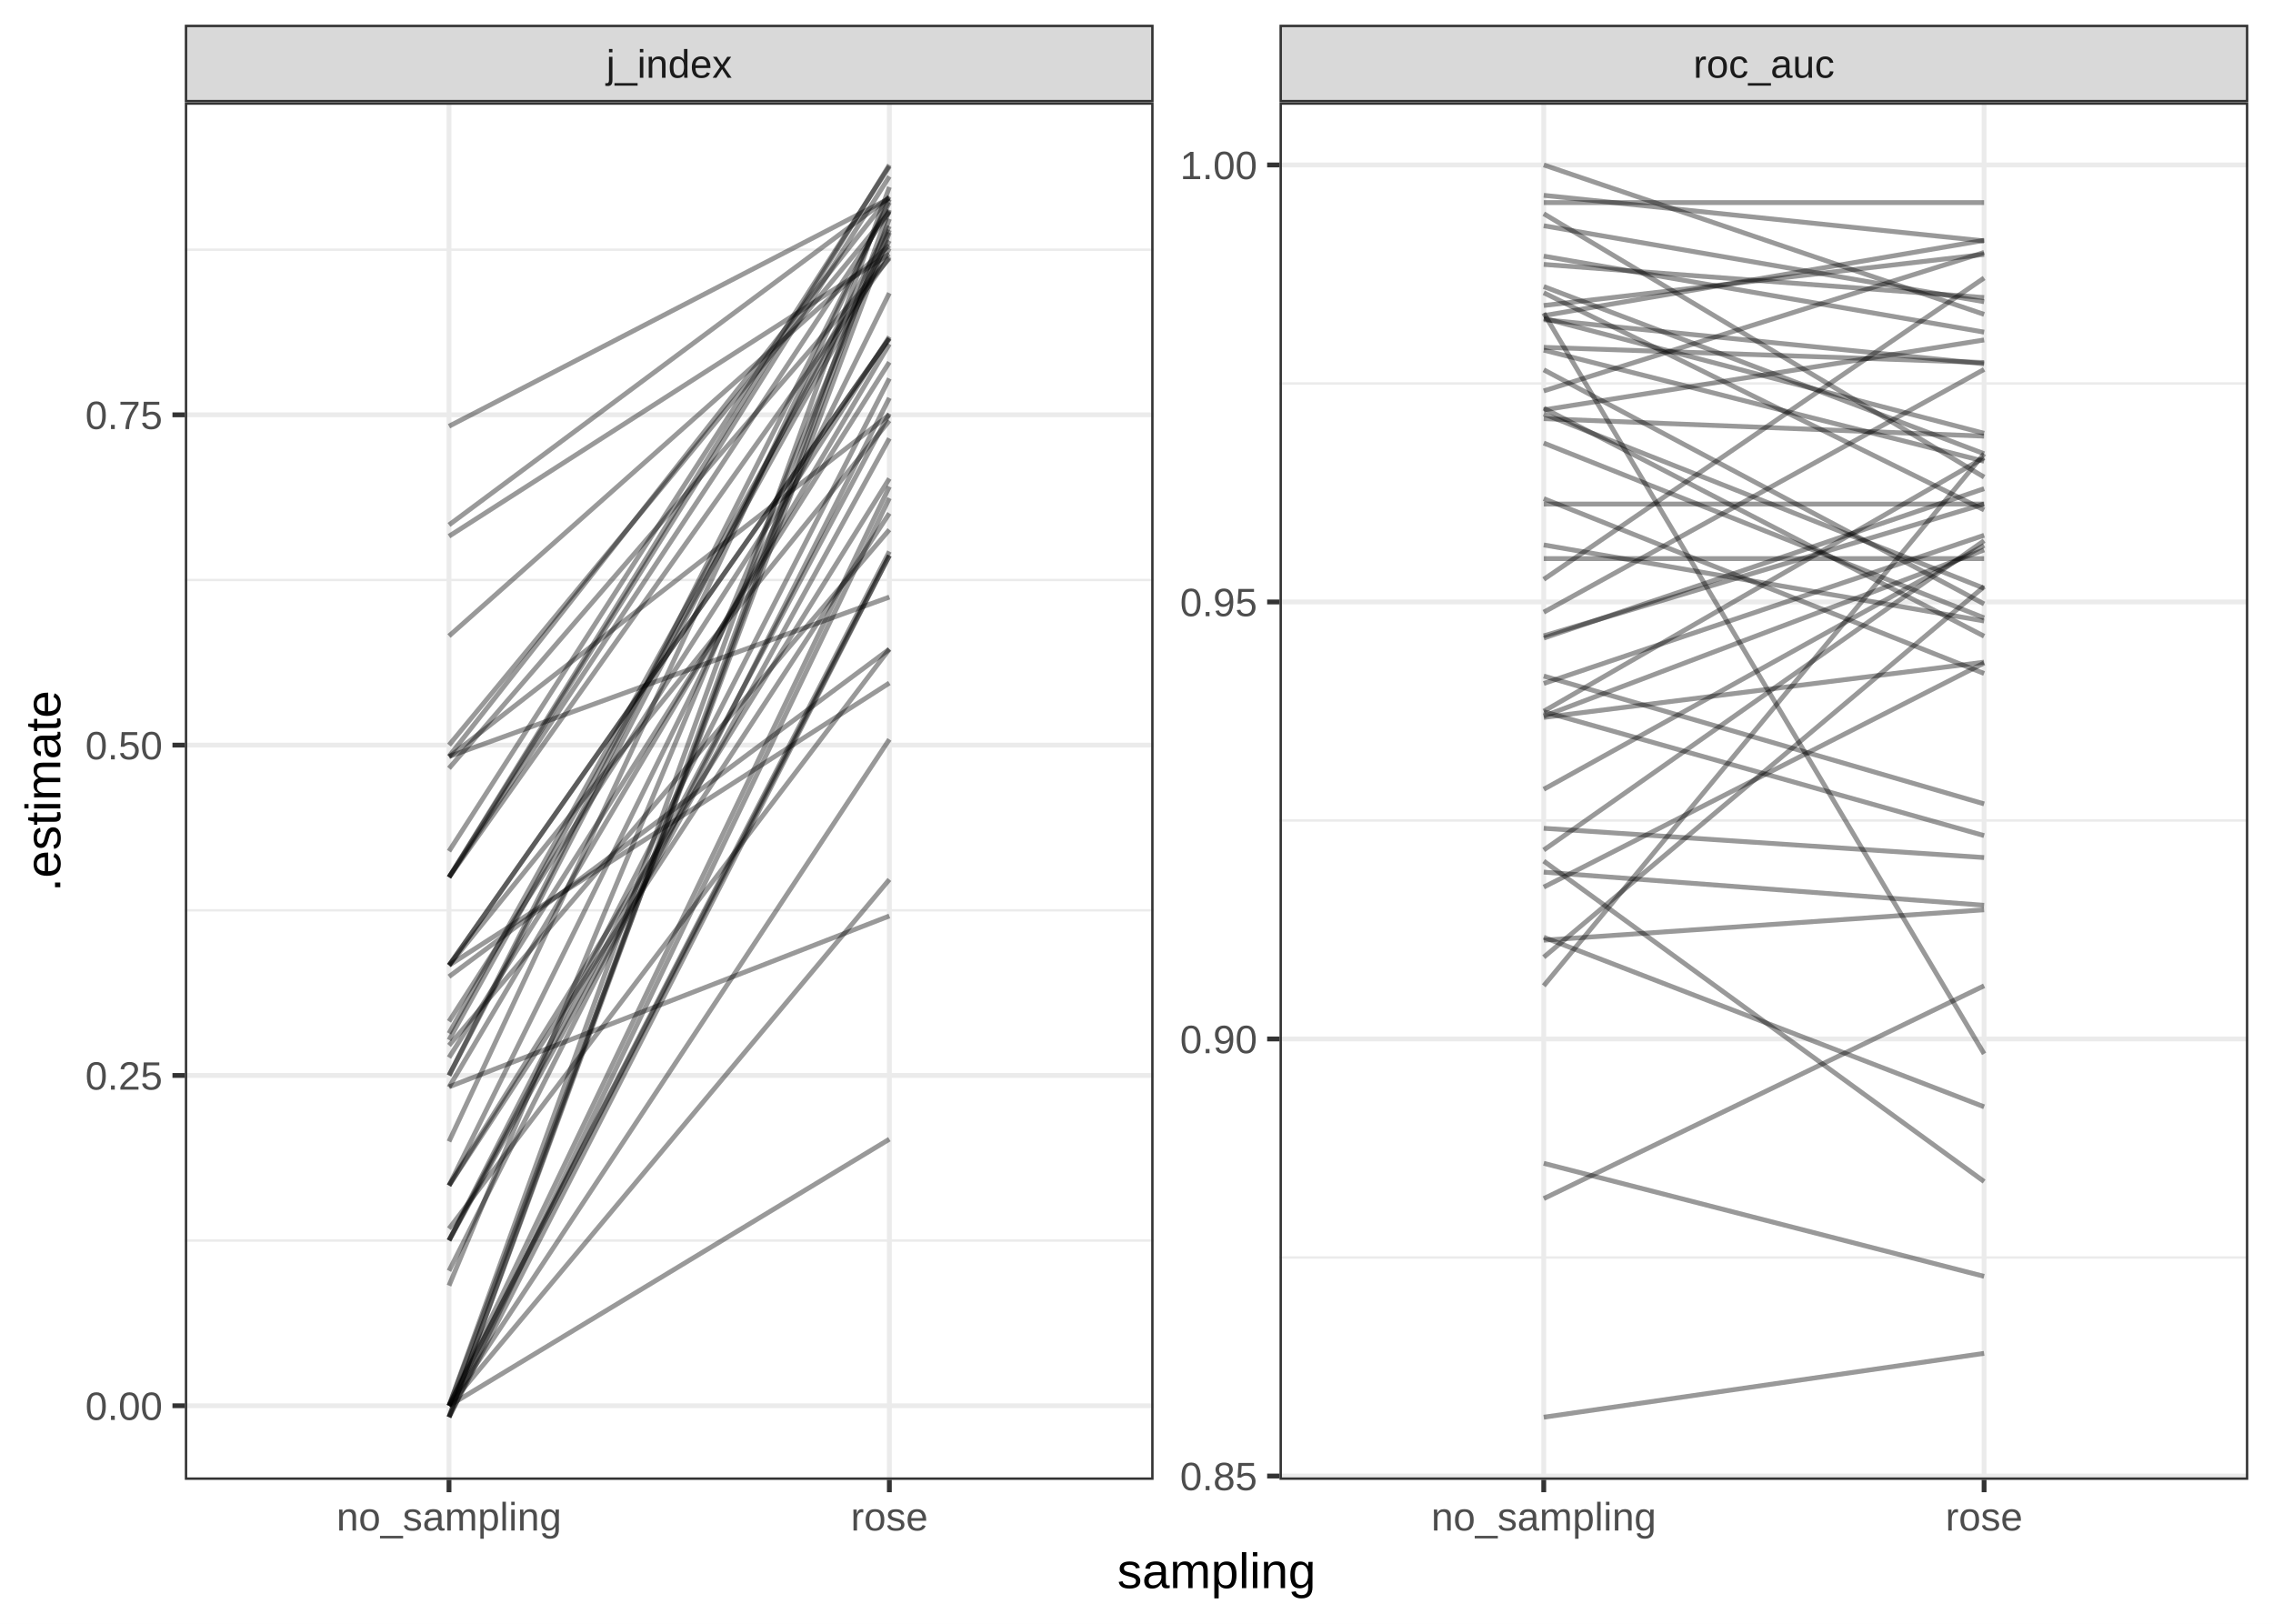
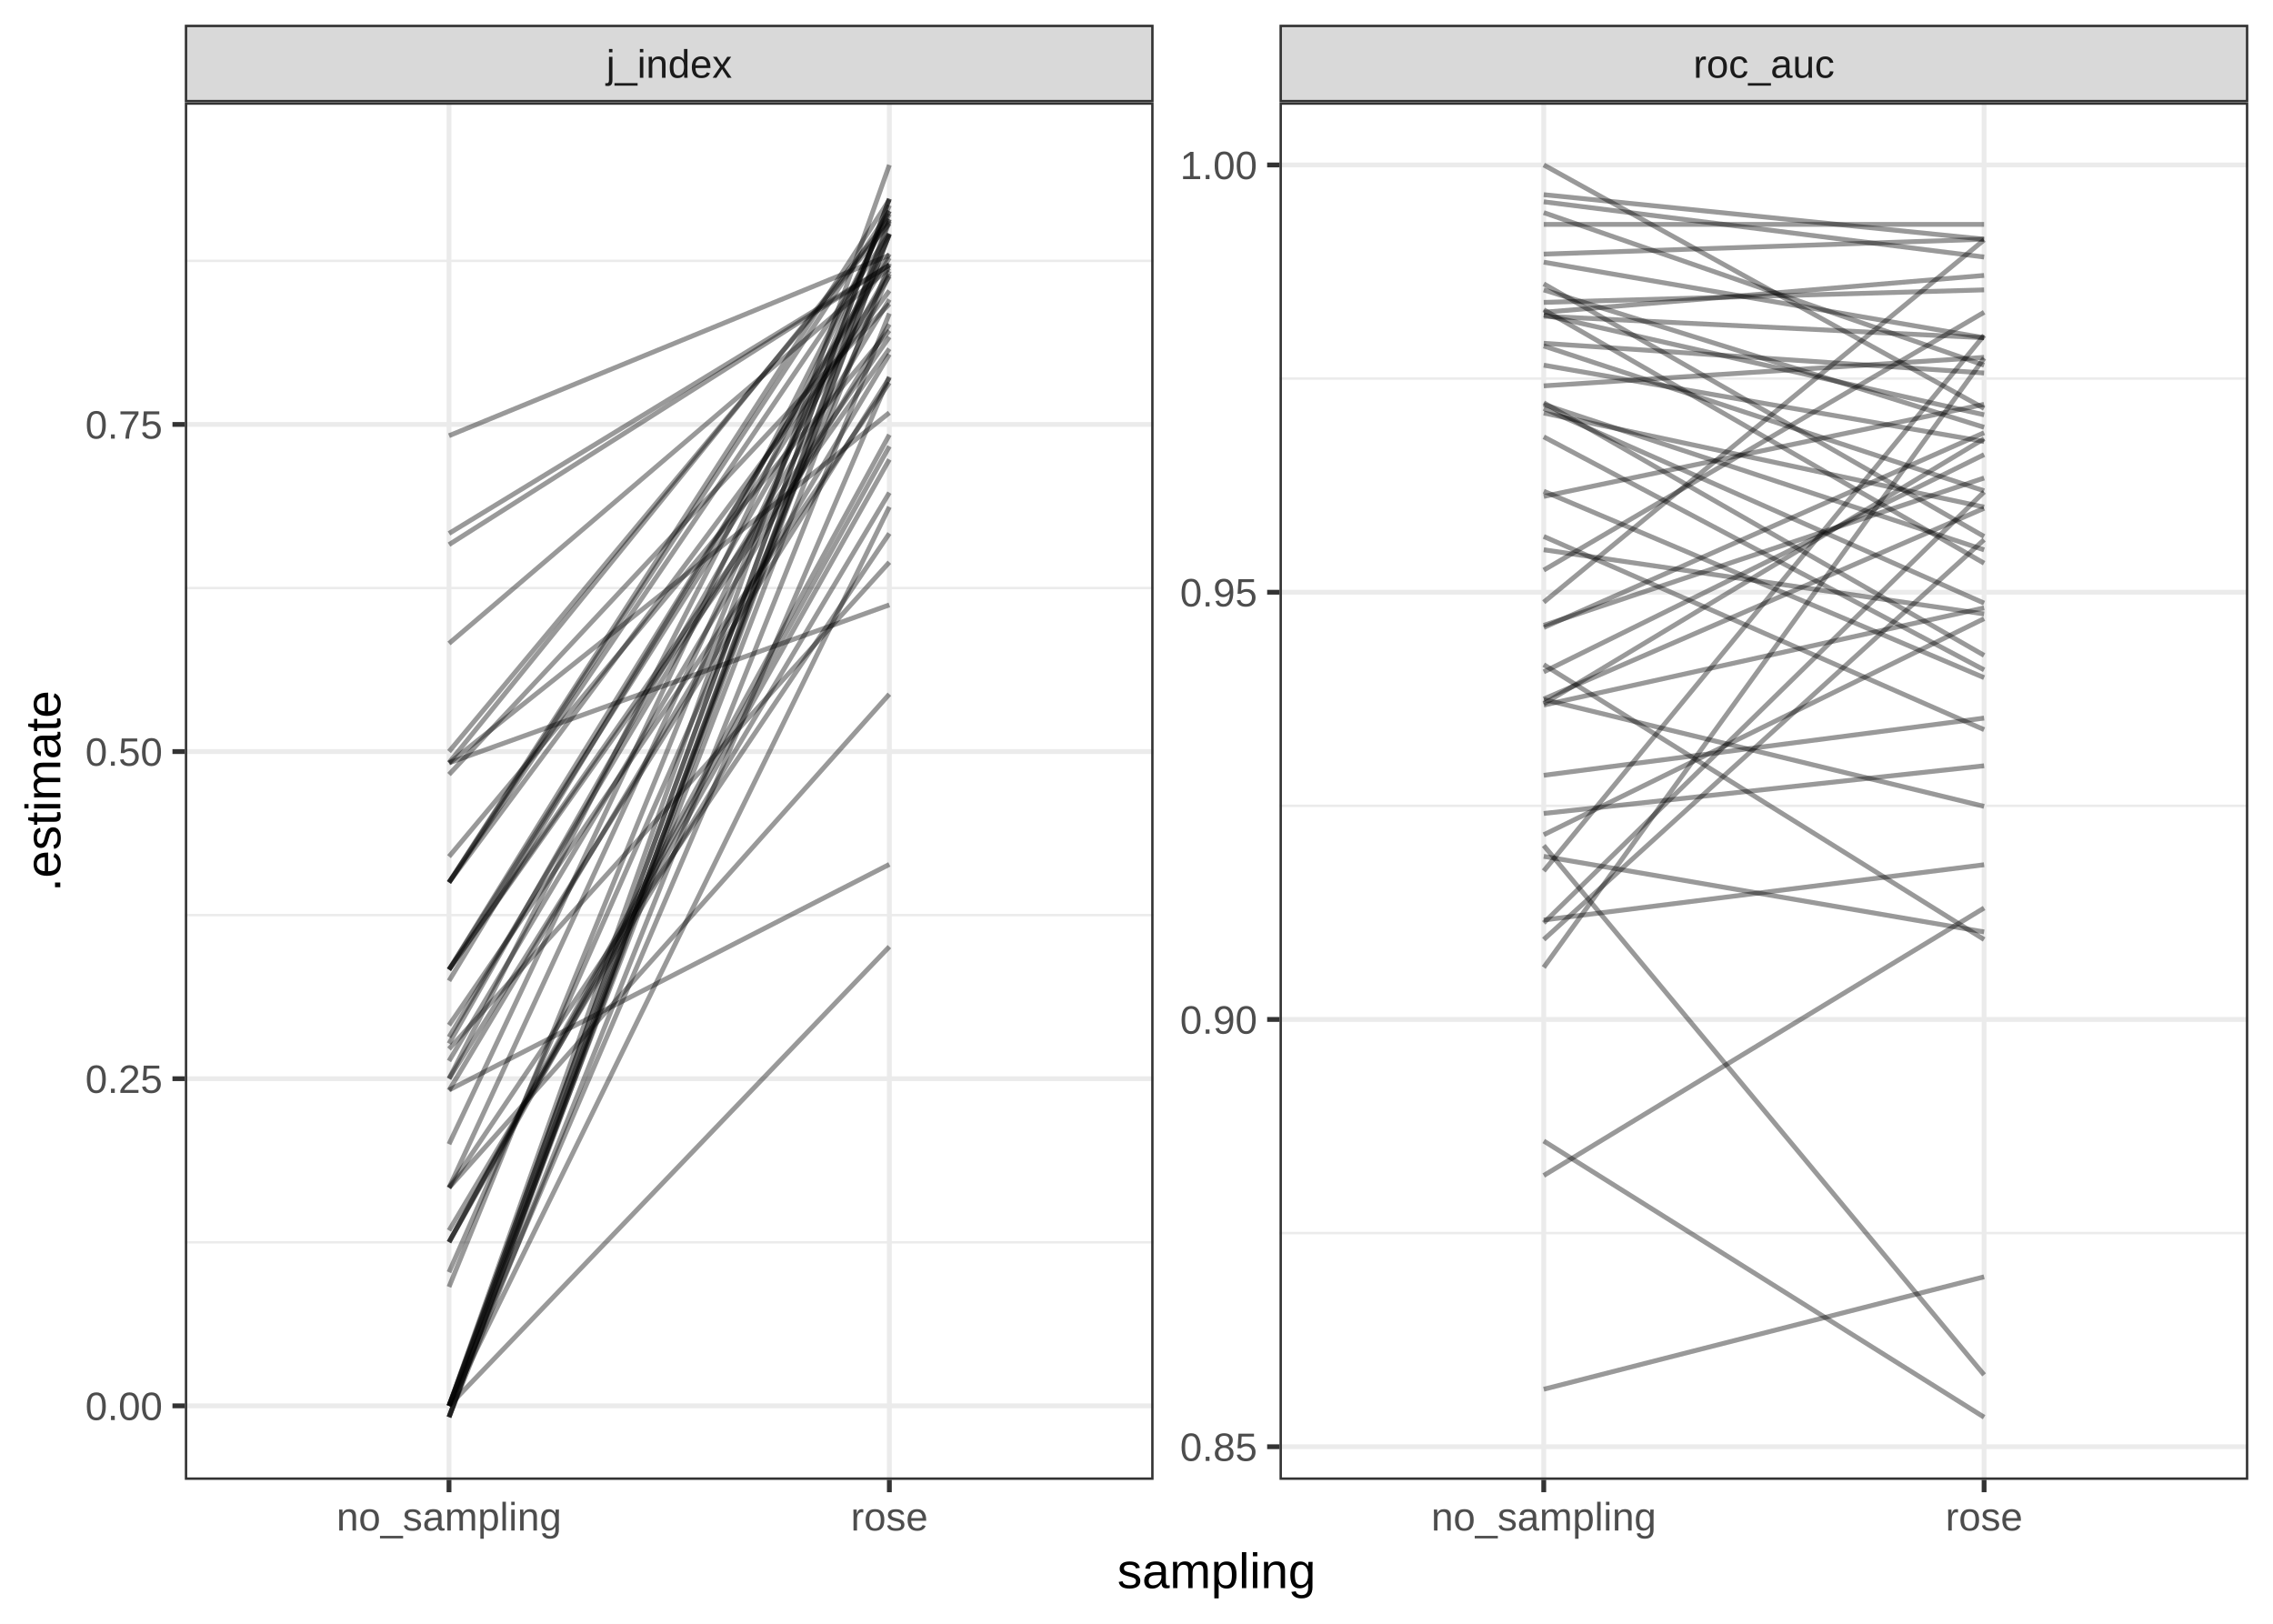
<svg xmlns="http://www.w3.org/2000/svg" class="svglite" width="504.00pt" height="360.00pt" viewBox="0 0 504.00 360.00">
  <defs>
    <style type="text/css">
    .svglite line, .svglite polyline, .svglite polygon, .svglite path, .svglite rect, .svglite circle {
      fill: none;
      stroke: #000000;
      stroke-linecap: round;
      stroke-linejoin: round;
      stroke-miterlimit: 10.00;
    }
    .svglite text {
      white-space: pre;
    }
  </style>
  </defs>
  <rect width="100%" height="100%" style="stroke: none; fill: none;" />
  <defs>
    <clipPath id="cpMC4wMHw1MDQuMDB8MC4wMHwzNjAuMDA=">
      <rect x="0.00" y="0.00" width="504.00" height="360.00" />
    </clipPath>
  </defs>
  <g clip-path="url(#cpMC4wMHw1MDQuMDB8MC4wMHwzNjAuMDA=)">
    <rect x="0.00" y="0.00" width="504.00" height="360.00" style="stroke-width: 1.07; stroke: #FFFFFF; fill: #FFFFFF;" />
  </g>
  <defs>
    <clipPath id="cpNDAuOTh8MjU1Ljc5fDIyLjY5fDMyOC4xMA==">
      <rect x="40.98" y="22.69" width="214.81" height="305.41" />
    </clipPath>
  </defs>
  <g clip-path="url(#cpNDAuOTh8MjU1Ljc5fDIyLjY5fDMyOC4xMA==)">
    <rect x="40.98" y="22.69" width="214.81" height="305.41" style="stroke-width: 1.07; stroke: none; fill: #FFFFFF;" />
-     <polyline points="40.98,275.05 255.79,275.05 " style="stroke-width: 0.53; stroke: #EBEBEB; stroke-linecap: butt;" />
-     <polyline points="40.98,201.82 255.79,201.82 " style="stroke-width: 0.53; stroke: #EBEBEB; stroke-linecap: butt;" />
-     <polyline points="40.98,128.59 255.79,128.59 " style="stroke-width: 0.53; stroke: #EBEBEB; stroke-linecap: butt;" />
-     <polyline points="40.98,55.36 255.79,55.36 " style="stroke-width: 0.53; stroke: #EBEBEB; stroke-linecap: butt;" />
-     <polyline points="40.98,311.67 255.79,311.67 " style="stroke-width: 1.07; stroke: #EBEBEB; stroke-linecap: butt;" />
-     <polyline points="40.98,238.44 255.79,238.44 " style="stroke-width: 1.07; stroke: #EBEBEB; stroke-linecap: butt;" />
-     <polyline points="40.98,165.20 255.79,165.20 " style="stroke-width: 1.07; stroke: #EBEBEB; stroke-linecap: butt;" />
-     <polyline points="40.98,91.97 255.79,91.97 " style="stroke-width: 1.07; stroke: #EBEBEB; stroke-linecap: butt;" />
+     <polyline points="40.98,275.43 255.79,275.43 " style="stroke-width: 0.53; stroke: #EBEBEB; stroke-linecap: butt;" />
+     <polyline points="40.98,202.89 255.79,202.89 " style="stroke-width: 0.53; stroke: #EBEBEB; stroke-linecap: butt;" />
+     <polyline points="40.98,130.36 255.79,130.36 " style="stroke-width: 0.53; stroke: #EBEBEB; stroke-linecap: butt;" />
+     <polyline points="40.98,57.83 255.79,57.83 " style="stroke-width: 0.53; stroke: #EBEBEB; stroke-linecap: butt;" />
+     <polyline points="40.98,311.69 255.79,311.69 " style="stroke-width: 1.07; stroke: #EBEBEB; stroke-linecap: butt;" />
+     <polyline points="40.98,239.16 255.79,239.16 " style="stroke-width: 1.07; stroke: #EBEBEB; stroke-linecap: butt;" />
+     <polyline points="40.98,166.63 255.79,166.63 " style="stroke-width: 1.07; stroke: #EBEBEB; stroke-linecap: butt;" />
+     <polyline points="40.98,94.10 255.79,94.10 " style="stroke-width: 1.07; stroke: #EBEBEB; stroke-linecap: butt;" />
    <polyline points="99.56,328.10 99.56,22.69 " style="stroke-width: 1.07; stroke: #EBEBEB; stroke-linecap: butt;" />
    <polyline points="197.20,328.10 197.20,22.69 " style="stroke-width: 1.07; stroke: #EBEBEB; stroke-linecap: butt;" />
-     <polyline points="99.56,118.89 197.20,56.30 " style="stroke-width: 1.07; stroke: #000000; stroke-opacity: 0.40; stroke-linecap: butt;" />
-     <polyline points="99.56,188.72 197.20,36.89 " style="stroke-width: 1.07; stroke: #000000; stroke-opacity: 0.40; stroke-linecap: butt;" />
-     <polyline points="99.56,311.67 197.20,107.89 " style="stroke-width: 1.07; stroke: #000000; stroke-opacity: 0.40; stroke-linecap: butt;" />
-     <polyline points="99.56,314.19 197.20,46.52 " style="stroke-width: 1.07; stroke: #000000; stroke-opacity: 0.40; stroke-linecap: butt;" />
-     <polyline points="99.56,216.53 197.20,143.92 " style="stroke-width: 1.07; stroke: #000000; stroke-opacity: 0.40; stroke-linecap: butt;" />
-     <polyline points="99.56,170.34 197.20,57.28 " style="stroke-width: 1.07; stroke: #000000; stroke-opacity: 0.40; stroke-linecap: butt;" />
-     <polyline points="99.56,311.67 197.20,51.57 " style="stroke-width: 1.07; stroke: #000000; stroke-opacity: 0.40; stroke-linecap: butt;" />
-     <polyline points="99.56,240.96 197.20,203.08 " style="stroke-width: 1.07; stroke: #000000; stroke-opacity: 0.40; stroke-linecap: butt;" />
-     <polyline points="99.56,311.67 197.20,194.99 " style="stroke-width: 1.07; stroke: #000000; stroke-opacity: 0.40; stroke-linecap: butt;" />
-     <polyline points="99.56,94.50 197.20,43.99 " style="stroke-width: 1.07; stroke: #000000; stroke-opacity: 0.40; stroke-linecap: butt;" />
-     <polyline points="99.56,194.50 197.20,36.57 " style="stroke-width: 1.07; stroke: #000000; stroke-opacity: 0.40; stroke-linecap: butt;" />
-     <polyline points="99.56,262.85 197.20,106.10 " style="stroke-width: 1.07; stroke: #000000; stroke-opacity: 0.40; stroke-linecap: butt;" />
-     <polyline points="99.56,167.69 197.20,43.56 " style="stroke-width: 1.07; stroke: #000000; stroke-opacity: 0.40; stroke-linecap: butt;" />
-     <polyline points="99.56,194.50 197.20,46.76 " style="stroke-width: 1.07; stroke: #000000; stroke-opacity: 0.40; stroke-linecap: butt;" />
-     <polyline points="99.56,275.00 197.20,91.69 " style="stroke-width: 1.07; stroke: #000000; stroke-opacity: 0.40; stroke-linecap: butt;" />
-     <polyline points="99.56,234.47 197.20,80.31 " style="stroke-width: 1.07; stroke: #000000; stroke-opacity: 0.40; stroke-linecap: butt;" />
-     <polyline points="99.56,311.67 197.20,123.17 " style="stroke-width: 1.07; stroke: #000000; stroke-opacity: 0.40; stroke-linecap: butt;" />
-     <polyline points="99.56,214.02 197.20,75.04 " style="stroke-width: 1.07; stroke: #000000; stroke-opacity: 0.40; stroke-linecap: butt;" />
-     <polyline points="99.56,311.67 197.20,122.27 " style="stroke-width: 1.07; stroke: #000000; stroke-opacity: 0.40; stroke-linecap: butt;" />
-     <polyline points="99.56,238.44 197.20,44.89 " style="stroke-width: 1.07; stroke: #000000; stroke-opacity: 0.40; stroke-linecap: butt;" />
-     <polyline points="99.56,311.67 197.20,41.47 " style="stroke-width: 1.07; stroke: #000000; stroke-opacity: 0.40; stroke-linecap: butt;" />
-     <polyline points="99.56,311.67 197.20,163.93 " style="stroke-width: 1.07; stroke: #000000; stroke-opacity: 0.40; stroke-linecap: butt;" />
-     <polyline points="99.56,214.02 197.20,151.43 " style="stroke-width: 1.07; stroke: #000000; stroke-opacity: 0.40; stroke-linecap: butt;" />
-     <polyline points="99.56,167.82 197.20,91.97 " style="stroke-width: 1.07; stroke: #000000; stroke-opacity: 0.40; stroke-linecap: butt;" />
-     <polyline points="99.56,275.00 197.20,83.92 " style="stroke-width: 1.07; stroke: #000000; stroke-opacity: 0.40; stroke-linecap: butt;" />
-     <polyline points="99.56,116.38 197.20,43.78 " style="stroke-width: 1.07; stroke: #000000; stroke-opacity: 0.40; stroke-linecap: butt;" />
-     <polyline points="99.56,194.50 197.20,39.12 " style="stroke-width: 1.07; stroke: #000000; stroke-opacity: 0.40; stroke-linecap: butt;" />
-     <polyline points="99.56,194.50 197.20,56.95 " style="stroke-width: 1.07; stroke: #000000; stroke-opacity: 0.40; stroke-linecap: butt;" />
-     <polyline points="99.56,262.85 197.20,64.99 " style="stroke-width: 1.07; stroke: #000000; stroke-opacity: 0.40; stroke-linecap: butt;" />
-     <polyline points="99.56,165.20 197.20,47.01 " style="stroke-width: 1.07; stroke: #000000; stroke-opacity: 0.40; stroke-linecap: butt;" />
-     <polyline points="99.56,311.67 197.20,252.57 " style="stroke-width: 1.07; stroke: #000000; stroke-opacity: 0.40; stroke-linecap: butt;" />
-     <polyline points="99.56,229.11 197.20,53.36 " style="stroke-width: 1.07; stroke: #000000; stroke-opacity: 0.40; stroke-linecap: butt;" />
-     <polyline points="99.56,281.76 197.20,88.23 " style="stroke-width: 1.07; stroke: #000000; stroke-opacity: 0.40; stroke-linecap: butt;" />
-     <polyline points="99.56,231.78 197.20,117.44 " style="stroke-width: 1.07; stroke: #000000; stroke-opacity: 0.40; stroke-linecap: butt;" />
-     <polyline points="99.56,262.85 197.20,113.81 " style="stroke-width: 1.07; stroke: #000000; stroke-opacity: 0.40; stroke-linecap: butt;" />
-     <polyline points="99.56,214.02 197.20,75.04 " style="stroke-width: 1.07; stroke: #000000; stroke-opacity: 0.40; stroke-linecap: butt;" />
-     <polyline points="99.56,214.02 197.20,93.26 " style="stroke-width: 1.07; stroke: #000000; stroke-opacity: 0.40; stroke-linecap: butt;" />
-     <polyline points="99.56,285.04 197.20,50.99 " style="stroke-width: 1.07; stroke: #000000; stroke-opacity: 0.40; stroke-linecap: butt;" />
-     <polyline points="99.56,167.73 197.20,132.38 " style="stroke-width: 1.07; stroke: #000000; stroke-opacity: 0.40; stroke-linecap: butt;" />
-     <polyline points="99.56,272.41 197.20,143.91 " style="stroke-width: 1.07; stroke: #000000; stroke-opacity: 0.40; stroke-linecap: butt;" />
-     <polyline points="99.56,238.44 197.20,50.13 " style="stroke-width: 1.07; stroke: #000000; stroke-opacity: 0.40; stroke-linecap: butt;" />
-     <polyline points="99.56,314.21 197.20,110.44 " style="stroke-width: 1.07; stroke: #000000; stroke-opacity: 0.40; stroke-linecap: butt;" />
-     <polyline points="99.56,314.15 197.20,48.53 " style="stroke-width: 1.07; stroke: #000000; stroke-opacity: 0.40; stroke-linecap: butt;" />
-     <polyline points="99.56,275.05 197.20,97.20 " style="stroke-width: 1.07; stroke: #000000; stroke-opacity: 0.40; stroke-linecap: butt;" />
-     <polyline points="99.56,230.57 197.20,55.03 " style="stroke-width: 1.07; stroke: #000000; stroke-opacity: 0.40; stroke-linecap: butt;" />
-     <polyline points="99.56,314.21 197.20,123.18 " style="stroke-width: 1.07; stroke: #000000; stroke-opacity: 0.40; stroke-linecap: butt;" />
-     <polyline points="99.56,141.01 197.20,54.40 " style="stroke-width: 1.07; stroke: #000000; stroke-opacity: 0.40; stroke-linecap: butt;" />
-     <polyline points="99.56,226.45 197.20,74.66 " style="stroke-width: 1.07; stroke: #000000; stroke-opacity: 0.40; stroke-linecap: butt;" />
-     <polyline points="99.56,241.05 197.20,76.28 " style="stroke-width: 1.07; stroke: #000000; stroke-opacity: 0.40; stroke-linecap: butt;" />
-     <polyline points="99.56,253.08 197.20,44.21 " style="stroke-width: 1.07; stroke: #000000; stroke-opacity: 0.40; stroke-linecap: butt;" />
+     <polyline points="99.56,120.75 197.20,58.76 " style="stroke-width: 1.07; stroke: #000000; stroke-opacity: 0.40; stroke-linecap: butt;" />
+     <polyline points="99.56,189.92 197.20,73.28 " style="stroke-width: 1.07; stroke: #000000; stroke-opacity: 0.40; stroke-linecap: butt;" />
+     <polyline points="99.56,311.69 197.20,51.84 " style="stroke-width: 1.07; stroke: #000000; stroke-opacity: 0.40; stroke-linecap: butt;" />
+     <polyline points="99.56,314.19 197.20,49.08 " style="stroke-width: 1.07; stroke: #000000; stroke-opacity: 0.40; stroke-linecap: butt;" />
+     <polyline points="99.56,217.46 197.20,56.28 " style="stroke-width: 1.07; stroke: #000000; stroke-opacity: 0.40; stroke-linecap: butt;" />
+     <polyline points="99.56,171.72 197.20,67.37 " style="stroke-width: 1.07; stroke: #000000; stroke-opacity: 0.40; stroke-linecap: butt;" />
+     <polyline points="99.56,311.69 197.20,44.07 " style="stroke-width: 1.07; stroke: #000000; stroke-opacity: 0.40; stroke-linecap: butt;" />
+     <polyline points="99.56,241.66 197.20,191.64 " style="stroke-width: 1.07; stroke: #000000; stroke-opacity: 0.40; stroke-linecap: butt;" />
+     <polyline points="99.56,311.69 197.20,58.44 " style="stroke-width: 1.07; stroke: #000000; stroke-opacity: 0.40; stroke-linecap: butt;" />
+     <polyline points="99.56,96.60 197.20,56.58 " style="stroke-width: 1.07; stroke: #000000; stroke-opacity: 0.40; stroke-linecap: butt;" />
+     <polyline points="99.56,195.64 197.20,46.79 " style="stroke-width: 1.07; stroke: #000000; stroke-opacity: 0.40; stroke-linecap: butt;" />
+     <polyline points="99.56,263.34 197.20,118.27 " style="stroke-width: 1.07; stroke: #000000; stroke-opacity: 0.40; stroke-linecap: butt;" />
+     <polyline points="99.56,169.09 197.20,48.61 " style="stroke-width: 1.07; stroke: #000000; stroke-opacity: 0.40; stroke-linecap: butt;" />
+     <polyline points="99.56,195.64 197.20,51.84 " style="stroke-width: 1.07; stroke: #000000; stroke-opacity: 0.40; stroke-linecap: butt;" />
+     <polyline points="99.56,275.38 197.20,98.96 " style="stroke-width: 1.07; stroke: #000000; stroke-opacity: 0.40; stroke-linecap: butt;" />
+     <polyline points="99.56,235.23 197.20,71.89 " style="stroke-width: 1.07; stroke: #000000; stroke-opacity: 0.40; stroke-linecap: butt;" />
+     <polyline points="99.56,311.69 197.20,83.55 " style="stroke-width: 1.07; stroke: #000000; stroke-opacity: 0.40; stroke-linecap: butt;" />
+     <polyline points="99.56,214.98 197.20,77.32 " style="stroke-width: 1.07; stroke: #000000; stroke-opacity: 0.40; stroke-linecap: butt;" />
+     <polyline points="99.56,311.69 197.20,44.07 " style="stroke-width: 1.07; stroke: #000000; stroke-opacity: 0.40; stroke-linecap: butt;" />
+     <polyline points="99.56,239.16 197.20,83.73 " style="stroke-width: 1.07; stroke: #000000; stroke-opacity: 0.40; stroke-linecap: butt;" />
+     <polyline points="99.56,311.69 197.20,36.57 " style="stroke-width: 1.07; stroke: #000000; stroke-opacity: 0.40; stroke-linecap: butt;" />
+     <polyline points="99.56,311.69 197.20,112.39 " style="stroke-width: 1.07; stroke: #000000; stroke-opacity: 0.40; stroke-linecap: butt;" />
+     <polyline points="99.56,214.98 197.20,61.24 " style="stroke-width: 1.07; stroke: #000000; stroke-opacity: 0.40; stroke-linecap: butt;" />
+     <polyline points="99.56,169.22 197.20,91.51 " style="stroke-width: 1.07; stroke: #000000; stroke-opacity: 0.40; stroke-linecap: butt;" />
+     <polyline points="99.56,275.38 197.20,96.39 " style="stroke-width: 1.07; stroke: #000000; stroke-opacity: 0.40; stroke-linecap: butt;" />
+     <polyline points="99.56,118.27 197.20,58.76 " style="stroke-width: 1.07; stroke: #000000; stroke-opacity: 0.40; stroke-linecap: butt;" />
+     <polyline points="99.56,195.64 197.20,44.27 " style="stroke-width: 1.07; stroke: #000000; stroke-opacity: 0.40; stroke-linecap: butt;" />
+     <polyline points="99.56,195.64 197.20,64.45 " style="stroke-width: 1.07; stroke: #000000; stroke-opacity: 0.40; stroke-linecap: butt;" />
+     <polyline points="99.56,263.34 197.20,52.10 " style="stroke-width: 1.07; stroke: #000000; stroke-opacity: 0.40; stroke-linecap: butt;" />
+     <polyline points="99.56,166.63 197.20,49.56 " style="stroke-width: 1.07; stroke: #000000; stroke-opacity: 0.40; stroke-linecap: butt;" />
+     <polyline points="99.56,311.69 197.20,209.89 " style="stroke-width: 1.07; stroke: #000000; stroke-opacity: 0.40; stroke-linecap: butt;" />
+     <polyline points="99.56,229.93 197.20,66.40 " style="stroke-width: 1.07; stroke: #000000; stroke-opacity: 0.40; stroke-linecap: butt;" />
+     <polyline points="99.56,282.07 197.20,60.77 " style="stroke-width: 1.07; stroke: #000000; stroke-opacity: 0.40; stroke-linecap: butt;" />
+     <polyline points="99.56,232.57 197.20,124.65 " style="stroke-width: 1.07; stroke: #000000; stroke-opacity: 0.40; stroke-linecap: butt;" />
+     <polyline points="99.56,263.34 197.20,153.90 " style="stroke-width: 1.07; stroke: #000000; stroke-opacity: 0.40; stroke-linecap: butt;" />
+     <polyline points="99.56,214.98 197.20,74.71 " style="stroke-width: 1.07; stroke: #000000; stroke-opacity: 0.40; stroke-linecap: butt;" />
+     <polyline points="99.56,214.98 197.20,57.19 " style="stroke-width: 1.07; stroke: #000000; stroke-opacity: 0.40; stroke-linecap: butt;" />
+     <polyline points="99.56,285.32 197.20,45.52 " style="stroke-width: 1.07; stroke: #000000; stroke-opacity: 0.40; stroke-linecap: butt;" />
+     <polyline points="99.56,169.13 197.20,134.11 " style="stroke-width: 1.07; stroke: #000000; stroke-opacity: 0.40; stroke-linecap: butt;" />
+     <polyline points="99.56,272.81 197.20,109.23 " style="stroke-width: 1.07; stroke: #000000; stroke-opacity: 0.40; stroke-linecap: butt;" />
+     <polyline points="99.56,239.16 197.20,47.47 " style="stroke-width: 1.07; stroke: #000000; stroke-opacity: 0.40; stroke-linecap: butt;" />
+     <polyline points="99.56,314.21 197.20,51.84 " style="stroke-width: 1.07; stroke: #000000; stroke-opacity: 0.40; stroke-linecap: butt;" />
+     <polyline points="99.56,314.15 197.20,48.61 " style="stroke-width: 1.07; stroke: #000000; stroke-opacity: 0.40; stroke-linecap: butt;" />
+     <polyline points="99.56,275.43 197.20,101.87 " style="stroke-width: 1.07; stroke: #000000; stroke-opacity: 0.40; stroke-linecap: butt;" />
+     <polyline points="99.56,231.37 197.20,60.08 " style="stroke-width: 1.07; stroke: #000000; stroke-opacity: 0.40; stroke-linecap: butt;" />
+     <polyline points="99.56,314.21 197.20,69.50 " style="stroke-width: 1.07; stroke: #000000; stroke-opacity: 0.40; stroke-linecap: butt;" />
+     <polyline points="99.56,142.66 197.20,59.41 " style="stroke-width: 1.07; stroke: #000000; stroke-opacity: 0.40; stroke-linecap: butt;" />
+     <polyline points="99.56,227.29 197.20,84.86 " style="stroke-width: 1.07; stroke: #000000; stroke-opacity: 0.40; stroke-linecap: butt;" />
+     <polyline points="99.56,241.75 197.20,78.55 " style="stroke-width: 1.07; stroke: #000000; stroke-opacity: 0.40; stroke-linecap: butt;" />
+     <polyline points="99.56,253.67 197.20,46.79 " style="stroke-width: 1.07; stroke: #000000; stroke-opacity: 0.40; stroke-linecap: butt;" />
    <rect x="40.98" y="22.69" width="214.81" height="305.41" style="stroke-width: 1.07; stroke: #333333;" />
  </g>
  <g clip-path="url(#cpMC4wMHw1MDQuMDB8MC4wMHwzNjAuMDA=)">
</g>
  <defs>
    <clipPath id="cpMjgzLjcxfDQ5OC41MnwyMi42OXwzMjguMTA=">
      <rect x="283.71" y="22.69" width="214.81" height="305.41" />
    </clipPath>
  </defs>
  <g clip-path="url(#cpMjgzLjcxfDQ5OC41MnwyMi42OXwzMjguMTA=)">
    <rect x="283.71" y="22.69" width="214.81" height="305.41" style="stroke-width: 1.07; stroke: none; fill: #FFFFFF;" />
-     <polyline points="283.71,278.80 498.52,278.80 " style="stroke-width: 0.53; stroke: #EBEBEB; stroke-linecap: butt;" />
-     <polyline points="283.71,181.91 498.52,181.91 " style="stroke-width: 0.53; stroke: #EBEBEB; stroke-linecap: butt;" />
-     <polyline points="283.71,85.02 498.52,85.02 " style="stroke-width: 0.53; stroke: #EBEBEB; stroke-linecap: butt;" />
-     <polyline points="283.71,327.25 498.52,327.25 " style="stroke-width: 1.07; stroke: #EBEBEB; stroke-linecap: butt;" />
-     <polyline points="283.71,230.35 498.52,230.35 " style="stroke-width: 1.07; stroke: #EBEBEB; stroke-linecap: butt;" />
-     <polyline points="283.71,133.46 498.52,133.46 " style="stroke-width: 1.07; stroke: #EBEBEB; stroke-linecap: butt;" />
+     <polyline points="283.71,273.38 498.52,273.38 " style="stroke-width: 0.53; stroke: #EBEBEB; stroke-linecap: butt;" />
+     <polyline points="283.71,178.66 498.52,178.66 " style="stroke-width: 0.53; stroke: #EBEBEB; stroke-linecap: butt;" />
+     <polyline points="283.71,83.93 498.52,83.93 " style="stroke-width: 0.53; stroke: #EBEBEB; stroke-linecap: butt;" />
+     <polyline points="283.71,320.75 498.52,320.75 " style="stroke-width: 1.07; stroke: #EBEBEB; stroke-linecap: butt;" />
+     <polyline points="283.71,226.02 498.52,226.02 " style="stroke-width: 1.07; stroke: #EBEBEB; stroke-linecap: butt;" />
+     <polyline points="283.71,131.30 498.52,131.30 " style="stroke-width: 1.07; stroke: #EBEBEB; stroke-linecap: butt;" />
    <polyline points="283.71,36.57 498.52,36.57 " style="stroke-width: 1.07; stroke: #EBEBEB; stroke-linecap: butt;" />
    <polyline points="342.30,328.10 342.30,22.69 " style="stroke-width: 1.07; stroke: #EBEBEB; stroke-linecap: butt;" />
    <polyline points="439.94,328.10 439.94,22.69 " style="stroke-width: 1.07; stroke: #EBEBEB; stroke-linecap: butt;" />
-     <polyline points="342.30,91.78 439.94,130.43 " style="stroke-width: 1.07; stroke: #000000; stroke-opacity: 0.40; stroke-linecap: butt;" />
-     <polyline points="342.30,58.62 439.94,65.97 " style="stroke-width: 1.07; stroke: #000000; stroke-opacity: 0.40; stroke-linecap: butt;" />
-     <polyline points="342.30,90.49 439.94,141.05 " style="stroke-width: 1.07; stroke: #000000; stroke-opacity: 0.40; stroke-linecap: butt;" />
-     <polyline points="342.30,140.98 439.94,111.75 " style="stroke-width: 1.07; stroke: #000000; stroke-opacity: 0.40; stroke-linecap: butt;" />
-     <polyline points="342.30,141.47 439.94,108.34 " style="stroke-width: 1.07; stroke: #000000; stroke-opacity: 0.40; stroke-linecap: butt;" />
-     <polyline points="342.30,135.73 439.94,81.90 " style="stroke-width: 1.07; stroke: #000000; stroke-opacity: 0.40; stroke-linecap: butt;" />
-     <polyline points="342.30,128.45 439.94,61.63 " style="stroke-width: 1.07; stroke: #000000; stroke-opacity: 0.40; stroke-linecap: butt;" />
-     <polyline points="342.30,207.80 439.94,245.39 " style="stroke-width: 1.07; stroke: #000000; stroke-opacity: 0.40; stroke-linecap: butt;" />
-     <polyline points="342.30,69.42 439.94,233.64 " style="stroke-width: 1.07; stroke: #000000; stroke-opacity: 0.40; stroke-linecap: butt;" />
-     <polyline points="342.30,44.92 439.94,44.92 " style="stroke-width: 1.07; stroke: #000000; stroke-opacity: 0.40; stroke-linecap: butt;" />
-     <polyline points="342.30,43.31 439.94,53.42 " style="stroke-width: 1.07; stroke: #000000; stroke-opacity: 0.40; stroke-linecap: butt;" />
-     <polyline points="342.30,212.22 439.94,130.06 " style="stroke-width: 1.07; stroke: #000000; stroke-opacity: 0.40; stroke-linecap: butt;" />
-     <polyline points="342.30,77.63 439.94,102.26 " style="stroke-width: 1.07; stroke: #000000; stroke-opacity: 0.40; stroke-linecap: butt;" />
-     <polyline points="342.30,218.56 439.94,100.60 " style="stroke-width: 1.07; stroke: #000000; stroke-opacity: 0.40; stroke-linecap: butt;" />
-     <polyline points="342.30,188.46 439.94,119.87 " style="stroke-width: 1.07; stroke: #000000; stroke-opacity: 0.40; stroke-linecap: butt;" />
-     <polyline points="342.30,157.79 439.94,185.26 " style="stroke-width: 1.07; stroke: #000000; stroke-opacity: 0.40; stroke-linecap: butt;" />
-     <polyline points="342.30,193.36 439.94,200.71 " style="stroke-width: 1.07; stroke: #000000; stroke-opacity: 0.40; stroke-linecap: butt;" />
-     <polyline points="342.30,90.88 439.94,75.37 " style="stroke-width: 1.07; stroke: #000000; stroke-opacity: 0.40; stroke-linecap: butt;" />
-     <polyline points="342.30,111.75 439.94,111.75 " style="stroke-width: 1.07; stroke: #000000; stroke-opacity: 0.40; stroke-linecap: butt;" />
-     <polyline points="342.30,157.69 439.94,101.45 " style="stroke-width: 1.07; stroke: #000000; stroke-opacity: 0.40; stroke-linecap: butt;" />
-     <polyline points="342.30,69.98 439.94,53.28 " style="stroke-width: 1.07; stroke: #000000; stroke-opacity: 0.40; stroke-linecap: butt;" />
-     <polyline points="342.30,120.82 439.94,137.68 " style="stroke-width: 1.07; stroke: #000000; stroke-opacity: 0.40; stroke-linecap: butt;" />
-     <polyline points="342.30,196.68 439.94,146.99 " style="stroke-width: 1.07; stroke: #000000; stroke-opacity: 0.40; stroke-linecap: butt;" />
-     <polyline points="342.30,174.99 439.94,120.92 " style="stroke-width: 1.07; stroke: #000000; stroke-opacity: 0.40; stroke-linecap: butt;" />
-     <polyline points="342.30,159.06 439.94,146.81 " style="stroke-width: 1.07; stroke: #000000; stroke-opacity: 0.40; stroke-linecap: butt;" />
-     <polyline points="342.30,36.57 439.94,69.70 " style="stroke-width: 1.07; stroke: #000000; stroke-opacity: 0.40; stroke-linecap: butt;" />
-     <polyline points="342.30,50.05 439.94,66.90 " style="stroke-width: 1.07; stroke: #000000; stroke-opacity: 0.40; stroke-linecap: butt;" />
-     <polyline points="342.30,63.53 439.94,100.60 " style="stroke-width: 1.07; stroke: #000000; stroke-opacity: 0.40; stroke-linecap: butt;" />
-     <polyline points="342.30,64.90 439.94,113.06 " style="stroke-width: 1.07; stroke: #000000; stroke-opacity: 0.40; stroke-linecap: butt;" />
-     <polyline points="342.30,67.73 439.94,56.40 " style="stroke-width: 1.07; stroke: #000000; stroke-opacity: 0.40; stroke-linecap: butt;" />
-     <polyline points="342.30,314.21 439.94,300.05 " style="stroke-width: 1.07; stroke: #000000; stroke-opacity: 0.40; stroke-linecap: butt;" />
-     <polyline points="342.30,110.56 439.94,149.32 " style="stroke-width: 1.07; stroke: #000000; stroke-opacity: 0.40; stroke-linecap: butt;" />
-     <polyline points="342.30,158.78 439.94,121.92 " style="stroke-width: 1.07; stroke: #000000; stroke-opacity: 0.40; stroke-linecap: butt;" />
-     <polyline points="342.30,123.85 439.94,123.85 " style="stroke-width: 1.07; stroke: #000000; stroke-opacity: 0.40; stroke-linecap: butt;" />
-     <polyline points="342.30,149.89 439.94,178.23 " style="stroke-width: 1.07; stroke: #000000; stroke-opacity: 0.40; stroke-linecap: butt;" />
-     <polyline points="342.30,92.82 439.94,96.70 " style="stroke-width: 1.07; stroke: #000000; stroke-opacity: 0.40; stroke-linecap: butt;" />
-     <polyline points="342.30,70.57 439.94,96.07 " style="stroke-width: 1.07; stroke: #000000; stroke-opacity: 0.40; stroke-linecap: butt;" />
-     <polyline points="342.30,86.67 439.94,55.97 " style="stroke-width: 1.07; stroke: #000000; stroke-opacity: 0.40; stroke-linecap: butt;" />
-     <polyline points="342.30,257.92 439.94,282.98 " style="stroke-width: 1.07; stroke: #000000; stroke-opacity: 0.40; stroke-linecap: butt;" />
-     <polyline points="342.30,190.91 439.94,261.96 " style="stroke-width: 1.07; stroke: #000000; stroke-opacity: 0.40; stroke-linecap: butt;" />
-     <polyline points="342.30,47.38 439.94,105.78 " style="stroke-width: 1.07; stroke: #000000; stroke-opacity: 0.40; stroke-linecap: butt;" />
-     <polyline points="342.30,208.45 439.94,201.71 " style="stroke-width: 1.07; stroke: #000000; stroke-opacity: 0.40; stroke-linecap: butt;" />
-     <polyline points="342.30,151.53 439.94,118.68 " style="stroke-width: 1.07; stroke: #000000; stroke-opacity: 0.40; stroke-linecap: butt;" />
-     <polyline points="342.30,183.64 439.94,190.13 " style="stroke-width: 1.07; stroke: #000000; stroke-opacity: 0.40; stroke-linecap: butt;" />
-     <polyline points="342.30,70.87 439.94,80.67 " style="stroke-width: 1.07; stroke: #000000; stroke-opacity: 0.40; stroke-linecap: butt;" />
-     <polyline points="342.30,265.74 439.94,218.56 " style="stroke-width: 1.07; stroke: #000000; stroke-opacity: 0.40; stroke-linecap: butt;" />
-     <polyline points="342.30,77.01 439.94,80.38 " style="stroke-width: 1.07; stroke: #000000; stroke-opacity: 0.40; stroke-linecap: butt;" />
-     <polyline points="342.30,98.23 439.94,136.99 " style="stroke-width: 1.07; stroke: #000000; stroke-opacity: 0.40; stroke-linecap: butt;" />
-     <polyline points="342.30,81.99 439.94,133.90 " style="stroke-width: 1.07; stroke: #000000; stroke-opacity: 0.40; stroke-linecap: butt;" />
-     <polyline points="342.30,56.79 439.94,73.64 " style="stroke-width: 1.07; stroke: #000000; stroke-opacity: 0.40; stroke-linecap: butt;" />
+     <polyline points="342.30,90.55 439.94,133.72 " style="stroke-width: 1.07; stroke: #000000; stroke-opacity: 0.40; stroke-linecap: butt;" />
+     <polyline points="342.30,58.13 439.94,74.89 " style="stroke-width: 1.07; stroke: #000000; stroke-opacity: 0.40; stroke-linecap: butt;" />
+     <polyline points="342.30,89.29 439.94,145.30 " style="stroke-width: 1.07; stroke: #000000; stroke-opacity: 0.40; stroke-linecap: butt;" />
+     <polyline points="342.30,138.65 439.94,105.98 " style="stroke-width: 1.07; stroke: #000000; stroke-opacity: 0.40; stroke-linecap: butt;" />
+     <polyline points="342.30,139.12 439.94,95.94 " style="stroke-width: 1.07; stroke: #000000; stroke-opacity: 0.40; stroke-linecap: butt;" />
+     <polyline points="342.30,133.51 439.94,53.19 " style="stroke-width: 1.07; stroke: #000000; stroke-opacity: 0.40; stroke-linecap: butt;" />
+     <polyline points="342.30,126.40 439.94,69.23 " style="stroke-width: 1.07; stroke: #000000; stroke-opacity: 0.40; stroke-linecap: butt;" />
+     <polyline points="342.30,203.97 439.94,191.72 " style="stroke-width: 1.07; stroke: #000000; stroke-opacity: 0.40; stroke-linecap: butt;" />
+     <polyline points="342.30,68.68 439.94,124.87 " style="stroke-width: 1.07; stroke: #000000; stroke-opacity: 0.40; stroke-linecap: butt;" />
+     <polyline points="342.30,44.74 439.94,56.99 " style="stroke-width: 1.07; stroke: #000000; stroke-opacity: 0.40; stroke-linecap: butt;" />
+     <polyline points="342.30,43.16 439.94,53.04 " style="stroke-width: 1.07; stroke: #000000; stroke-opacity: 0.40; stroke-linecap: butt;" />
+     <polyline points="342.30,208.30 439.94,119.66 " style="stroke-width: 1.07; stroke: #000000; stroke-opacity: 0.40; stroke-linecap: butt;" />
+     <polyline points="342.30,76.71 439.94,108.82 " style="stroke-width: 1.07; stroke: #000000; stroke-opacity: 0.40; stroke-linecap: butt;" />
+     <polyline points="342.30,214.49 439.94,79.40 " style="stroke-width: 1.07; stroke: #000000; stroke-opacity: 0.40; stroke-linecap: butt;" />
+     <polyline points="342.30,185.07 439.94,137.16 " style="stroke-width: 1.07; stroke: #000000; stroke-opacity: 0.40; stroke-linecap: butt;" />
+     <polyline points="342.30,155.08 439.94,178.78 " style="stroke-width: 1.07; stroke: #000000; stroke-opacity: 0.40; stroke-linecap: butt;" />
+     <polyline points="342.30,189.86 439.94,206.62 " style="stroke-width: 1.07; stroke: #000000; stroke-opacity: 0.40; stroke-linecap: butt;" />
+     <polyline points="342.30,89.67 439.94,121.91 " style="stroke-width: 1.07; stroke: #000000; stroke-opacity: 0.40; stroke-linecap: butt;" />
+     <polyline points="342.30,110.06 439.94,89.65 " style="stroke-width: 1.07; stroke: #000000; stroke-opacity: 0.40; stroke-linecap: butt;" />
+     <polyline points="342.30,154.98 439.94,112.69 " style="stroke-width: 1.07; stroke: #000000; stroke-opacity: 0.40; stroke-linecap: butt;" />
+     <polyline points="342.30,69.23 439.94,61.07 " style="stroke-width: 1.07; stroke: #000000; stroke-opacity: 0.40; stroke-linecap: butt;" />
+     <polyline points="342.30,118.94 439.94,161.77 " style="stroke-width: 1.07; stroke: #000000; stroke-opacity: 0.40; stroke-linecap: butt;" />
+     <polyline points="342.30,193.10 439.94,74.35 " style="stroke-width: 1.07; stroke: #000000; stroke-opacity: 0.40; stroke-linecap: butt;" />
+     <polyline points="342.30,171.89 439.94,159.21 " style="stroke-width: 1.07; stroke: #000000; stroke-opacity: 0.40; stroke-linecap: butt;" />
+     <polyline points="342.30,156.32 439.94,134.77 " style="stroke-width: 1.07; stroke: #000000; stroke-opacity: 0.40; stroke-linecap: butt;" />
+     <polyline points="342.30,36.57 439.94,90.55 " style="stroke-width: 1.07; stroke: #000000; stroke-opacity: 0.40; stroke-linecap: butt;" />
+     <polyline points="342.30,49.75 439.94,49.75 " style="stroke-width: 1.07; stroke: #000000; stroke-opacity: 0.40; stroke-linecap: butt;" />
+     <polyline points="342.30,62.93 439.94,118.94 " style="stroke-width: 1.07; stroke: #000000; stroke-opacity: 0.40; stroke-linecap: butt;" />
+     <polyline points="342.30,64.27 439.94,94.74 " style="stroke-width: 1.07; stroke: #000000; stroke-opacity: 0.40; stroke-linecap: butt;" />
+     <polyline points="342.30,67.04 439.94,64.27 " style="stroke-width: 1.07; stroke: #000000; stroke-opacity: 0.40; stroke-linecap: butt;" />
+     <polyline points="342.30,308.01 439.94,283.08 " style="stroke-width: 1.07; stroke: #000000; stroke-opacity: 0.40; stroke-linecap: butt;" />
+     <polyline points="342.30,108.91 439.94,150.24 " style="stroke-width: 1.07; stroke: #000000; stroke-opacity: 0.40; stroke-linecap: butt;" />
+     <polyline points="342.30,156.04 439.94,97.26 " style="stroke-width: 1.07; stroke: #000000; stroke-opacity: 0.40; stroke-linecap: butt;" />
+     <polyline points="342.30,121.89 439.94,136.12 " style="stroke-width: 1.07; stroke: #000000; stroke-opacity: 0.40; stroke-linecap: butt;" />
+     <polyline points="342.30,147.36 439.94,208.30 " style="stroke-width: 1.07; stroke: #000000; stroke-opacity: 0.40; stroke-linecap: butt;" />
+     <polyline points="342.30,91.57 439.94,112.43 " style="stroke-width: 1.07; stroke: #000000; stroke-opacity: 0.40; stroke-linecap: butt;" />
+     <polyline points="342.30,69.81 439.94,91.97 " style="stroke-width: 1.07; stroke: #000000; stroke-opacity: 0.40; stroke-linecap: butt;" />
+     <polyline points="342.30,85.55 439.94,79.23 " style="stroke-width: 1.07; stroke: #000000; stroke-opacity: 0.40; stroke-linecap: butt;" />
+     <polyline points="342.30,252.97 439.94,314.21 " style="stroke-width: 1.07; stroke: #000000; stroke-opacity: 0.40; stroke-linecap: butt;" />
+     <polyline points="342.30,187.46 439.94,304.82 " style="stroke-width: 1.07; stroke: #000000; stroke-opacity: 0.40; stroke-linecap: butt;" />
+     <polyline points="342.30,47.14 439.94,80.97 " style="stroke-width: 1.07; stroke: #000000; stroke-opacity: 0.40; stroke-linecap: butt;" />
+     <polyline points="342.30,204.61 439.94,109.06 " style="stroke-width: 1.07; stroke: #000000; stroke-opacity: 0.40; stroke-linecap: butt;" />
+     <polyline points="342.30,148.96 439.94,100.79 " style="stroke-width: 1.07; stroke: #000000; stroke-opacity: 0.40; stroke-linecap: butt;" />
+     <polyline points="342.30,180.35 439.94,169.78 " style="stroke-width: 1.07; stroke: #000000; stroke-opacity: 0.40; stroke-linecap: butt;" />
+     <polyline points="342.30,70.10 439.94,74.89 " style="stroke-width: 1.07; stroke: #000000; stroke-opacity: 0.40; stroke-linecap: butt;" />
+     <polyline points="342.30,260.62 439.94,201.31 " style="stroke-width: 1.07; stroke: #000000; stroke-opacity: 0.40; stroke-linecap: butt;" />
+     <polyline points="342.30,76.11 439.94,82.70 " style="stroke-width: 1.07; stroke: #000000; stroke-opacity: 0.40; stroke-linecap: butt;" />
+     <polyline points="342.30,96.85 439.94,148.52 " style="stroke-width: 1.07; stroke: #000000; stroke-opacity: 0.40; stroke-linecap: butt;" />
+     <polyline points="342.30,80.97 439.94,97.89 " style="stroke-width: 1.07; stroke: #000000; stroke-opacity: 0.40; stroke-linecap: butt;" />
+     <polyline points="342.30,56.34 439.94,53.04 " style="stroke-width: 1.07; stroke: #000000; stroke-opacity: 0.40; stroke-linecap: butt;" />
    <rect x="283.71" y="22.69" width="214.81" height="305.41" style="stroke-width: 1.07; stroke: #333333;" />
  </g>
  <g clip-path="url(#cpMC4wMHw1MDQuMDB8MC4wMHwzNjAuMDA=)">
</g>
  <defs>
    <clipPath id="cpNDAuOTh8MjU1Ljc5fDUuNDh8MjIuNjk=">
      <rect x="40.98" y="5.48" width="214.81" height="17.21" />
    </clipPath>
  </defs>
  <g clip-path="url(#cpNDAuOTh8MjU1Ljc5fDUuNDh8MjIuNjk=)">
    <rect x="40.98" y="5.48" width="214.81" height="17.21" style="stroke-width: 1.07; stroke: #333333; fill: #D9D9D9;" />
    <text x="148.38" y="17.24" text-anchor="middle" style="font-size: 8.80px;fill: #1A1A1A; font-family: &quot;Arial&quot;;" textLength="27.89px" lengthAdjust="spacingAndGlyphs">j_index</text>
  </g>
  <g clip-path="url(#cpMC4wMHw1MDQuMDB8MC4wMHwzNjAuMDA=)">
</g>
  <defs>
    <clipPath id="cpMjgzLjcxfDQ5OC41Mnw1LjQ4fDIyLjY5">
      <rect x="283.71" y="5.48" width="214.81" height="17.21" />
    </clipPath>
  </defs>
  <g clip-path="url(#cpMjgzLjcxfDQ5OC41Mnw1LjQ4fDIyLjY5)">
    <rect x="283.71" y="5.48" width="214.81" height="17.21" style="stroke-width: 1.07; stroke: #333333; fill: #D9D9D9;" />
    <text x="391.12" y="17.24" text-anchor="middle" style="font-size: 8.80px;fill: #1A1A1A; font-family: &quot;Arial&quot;;" textLength="31.31px" lengthAdjust="spacingAndGlyphs">roc_auc</text>
  </g>
  <g clip-path="url(#cpMC4wMHw1MDQuMDB8MC4wMHwzNjAuMDA=)">
    <polyline points="99.56,330.84 99.56,328.10 " style="stroke-width: 1.07; stroke: #333333; stroke-linecap: butt;" />
    <polyline points="197.20,330.84 197.20,328.10 " style="stroke-width: 1.07; stroke: #333333; stroke-linecap: butt;" />
    <text x="99.56" y="339.33" text-anchor="middle" style="font-size: 8.80px;fill: #4D4D4D; font-family: &quot;Arial&quot;;" textLength="49.90px" lengthAdjust="spacingAndGlyphs">no_sampling</text>
    <text x="197.20" y="339.33" text-anchor="middle" style="font-size: 8.80px;fill: #4D4D4D; font-family: &quot;Arial&quot;;" textLength="17.12px" lengthAdjust="spacingAndGlyphs">rose</text>
    <polyline points="342.30,330.84 342.30,328.10 " style="stroke-width: 1.07; stroke: #333333; stroke-linecap: butt;" />
    <polyline points="439.94,330.84 439.94,328.10 " style="stroke-width: 1.07; stroke: #333333; stroke-linecap: butt;" />
    <text x="342.30" y="339.33" text-anchor="middle" style="font-size: 8.80px;fill: #4D4D4D; font-family: &quot;Arial&quot;;" textLength="49.90px" lengthAdjust="spacingAndGlyphs">no_sampling</text>
    <text x="439.94" y="339.33" text-anchor="middle" style="font-size: 8.80px;fill: #4D4D4D; font-family: &quot;Arial&quot;;" textLength="17.12px" lengthAdjust="spacingAndGlyphs">rose</text>
-     <text x="278.78" y="330.40" text-anchor="end" style="font-size: 8.80px;fill: #4D4D4D; font-family: &quot;Arial&quot;;" textLength="17.13px" lengthAdjust="spacingAndGlyphs">0.85</text>
-     <text x="278.78" y="233.51" text-anchor="end" style="font-size: 8.80px;fill: #4D4D4D; font-family: &quot;Arial&quot;;" textLength="17.13px" lengthAdjust="spacingAndGlyphs">0.90</text>
-     <text x="278.78" y="136.62" text-anchor="end" style="font-size: 8.80px;fill: #4D4D4D; font-family: &quot;Arial&quot;;" textLength="17.13px" lengthAdjust="spacingAndGlyphs">0.95</text>
+     <text x="278.78" y="323.90" text-anchor="end" style="font-size: 8.80px;fill: #4D4D4D; font-family: &quot;Arial&quot;;" textLength="17.13px" lengthAdjust="spacingAndGlyphs">0.85</text>
+     <text x="278.78" y="229.18" text-anchor="end" style="font-size: 8.80px;fill: #4D4D4D; font-family: &quot;Arial&quot;;" textLength="17.13px" lengthAdjust="spacingAndGlyphs">0.90</text>
+     <text x="278.78" y="134.45" text-anchor="end" style="font-size: 8.80px;fill: #4D4D4D; font-family: &quot;Arial&quot;;" textLength="17.13px" lengthAdjust="spacingAndGlyphs">0.95</text>
    <text x="278.78" y="39.72" text-anchor="end" style="font-size: 8.80px;fill: #4D4D4D; font-family: &quot;Arial&quot;;" textLength="17.13px" lengthAdjust="spacingAndGlyphs">1.00</text>
-     <polyline points="280.97,327.25 283.71,327.25 " style="stroke-width: 1.07; stroke: #333333; stroke-linecap: butt;" />
-     <polyline points="280.97,230.35 283.71,230.35 " style="stroke-width: 1.07; stroke: #333333; stroke-linecap: butt;" />
-     <polyline points="280.97,133.46 283.71,133.46 " style="stroke-width: 1.07; stroke: #333333; stroke-linecap: butt;" />
+     <polyline points="280.97,320.75 283.71,320.75 " style="stroke-width: 1.07; stroke: #333333; stroke-linecap: butt;" />
+     <polyline points="280.97,226.02 283.71,226.02 " style="stroke-width: 1.07; stroke: #333333; stroke-linecap: butt;" />
+     <polyline points="280.97,131.30 283.71,131.30 " style="stroke-width: 1.07; stroke: #333333; stroke-linecap: butt;" />
    <polyline points="280.97,36.57 283.71,36.57 " style="stroke-width: 1.07; stroke: #333333; stroke-linecap: butt;" />
-     <text x="36.04" y="314.82" text-anchor="end" style="font-size: 8.80px;fill: #4D4D4D; font-family: &quot;Arial&quot;;" textLength="17.13px" lengthAdjust="spacingAndGlyphs">0.00</text>
-     <text x="36.04" y="241.59" text-anchor="end" style="font-size: 8.80px;fill: #4D4D4D; font-family: &quot;Arial&quot;;" textLength="17.13px" lengthAdjust="spacingAndGlyphs">0.25</text>
-     <text x="36.04" y="168.36" text-anchor="end" style="font-size: 8.80px;fill: #4D4D4D; font-family: &quot;Arial&quot;;" textLength="17.13px" lengthAdjust="spacingAndGlyphs">0.50</text>
-     <text x="36.04" y="95.13" text-anchor="end" style="font-size: 8.80px;fill: #4D4D4D; font-family: &quot;Arial&quot;;" textLength="17.13px" lengthAdjust="spacingAndGlyphs">0.75</text>
-     <polyline points="38.24,311.67 40.98,311.67 " style="stroke-width: 1.07; stroke: #333333; stroke-linecap: butt;" />
-     <polyline points="38.24,238.44 40.98,238.44 " style="stroke-width: 1.07; stroke: #333333; stroke-linecap: butt;" />
-     <polyline points="38.24,165.20 40.98,165.20 " style="stroke-width: 1.07; stroke: #333333; stroke-linecap: butt;" />
-     <polyline points="38.24,91.97 40.98,91.97 " style="stroke-width: 1.07; stroke: #333333; stroke-linecap: butt;" />
+     <text x="36.04" y="314.84" text-anchor="end" style="font-size: 8.80px;fill: #4D4D4D; font-family: &quot;Arial&quot;;" textLength="17.13px" lengthAdjust="spacingAndGlyphs">0.00</text>
+     <text x="36.04" y="242.31" text-anchor="end" style="font-size: 8.80px;fill: #4D4D4D; font-family: &quot;Arial&quot;;" textLength="17.13px" lengthAdjust="spacingAndGlyphs">0.25</text>
+     <text x="36.04" y="169.78" text-anchor="end" style="font-size: 8.80px;fill: #4D4D4D; font-family: &quot;Arial&quot;;" textLength="17.13px" lengthAdjust="spacingAndGlyphs">0.50</text>
+     <text x="36.04" y="97.25" text-anchor="end" style="font-size: 8.80px;fill: #4D4D4D; font-family: &quot;Arial&quot;;" textLength="17.13px" lengthAdjust="spacingAndGlyphs">0.75</text>
+     <polyline points="38.24,311.69 40.98,311.69 " style="stroke-width: 1.07; stroke: #333333; stroke-linecap: butt;" />
+     <polyline points="38.24,239.16 40.98,239.16 " style="stroke-width: 1.07; stroke: #333333; stroke-linecap: butt;" />
+     <polyline points="38.24,166.63 40.98,166.63 " style="stroke-width: 1.07; stroke: #333333; stroke-linecap: butt;" />
+     <polyline points="38.24,94.10 40.98,94.10 " style="stroke-width: 1.07; stroke: #333333; stroke-linecap: butt;" />
    <text x="269.75" y="352.10" text-anchor="middle" style="font-size: 11.00px; font-family: &quot;Arial&quot;;" textLength="44.03px" lengthAdjust="spacingAndGlyphs">sampling</text>
    <text transform="translate(13.37,175.39) rotate(-90)" text-anchor="middle" style="font-size: 11.00px; font-family: &quot;Arial&quot;;" textLength="44.63px" lengthAdjust="spacingAndGlyphs">.estimate</text>
  </g>
</svg>
